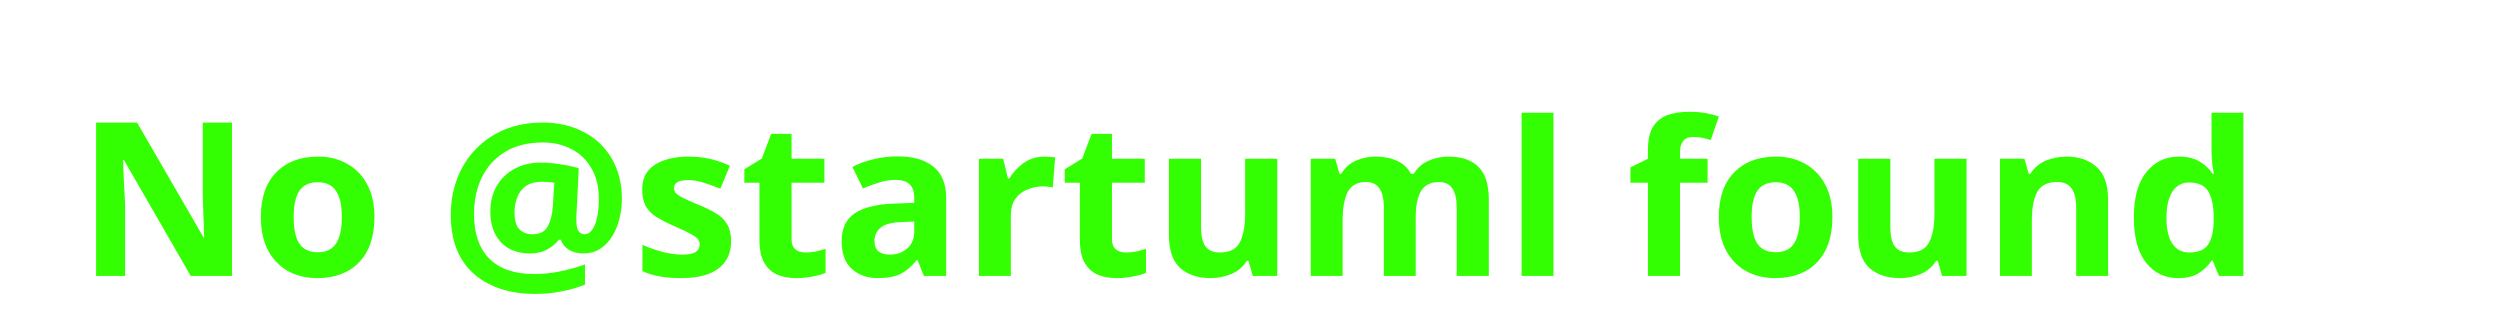
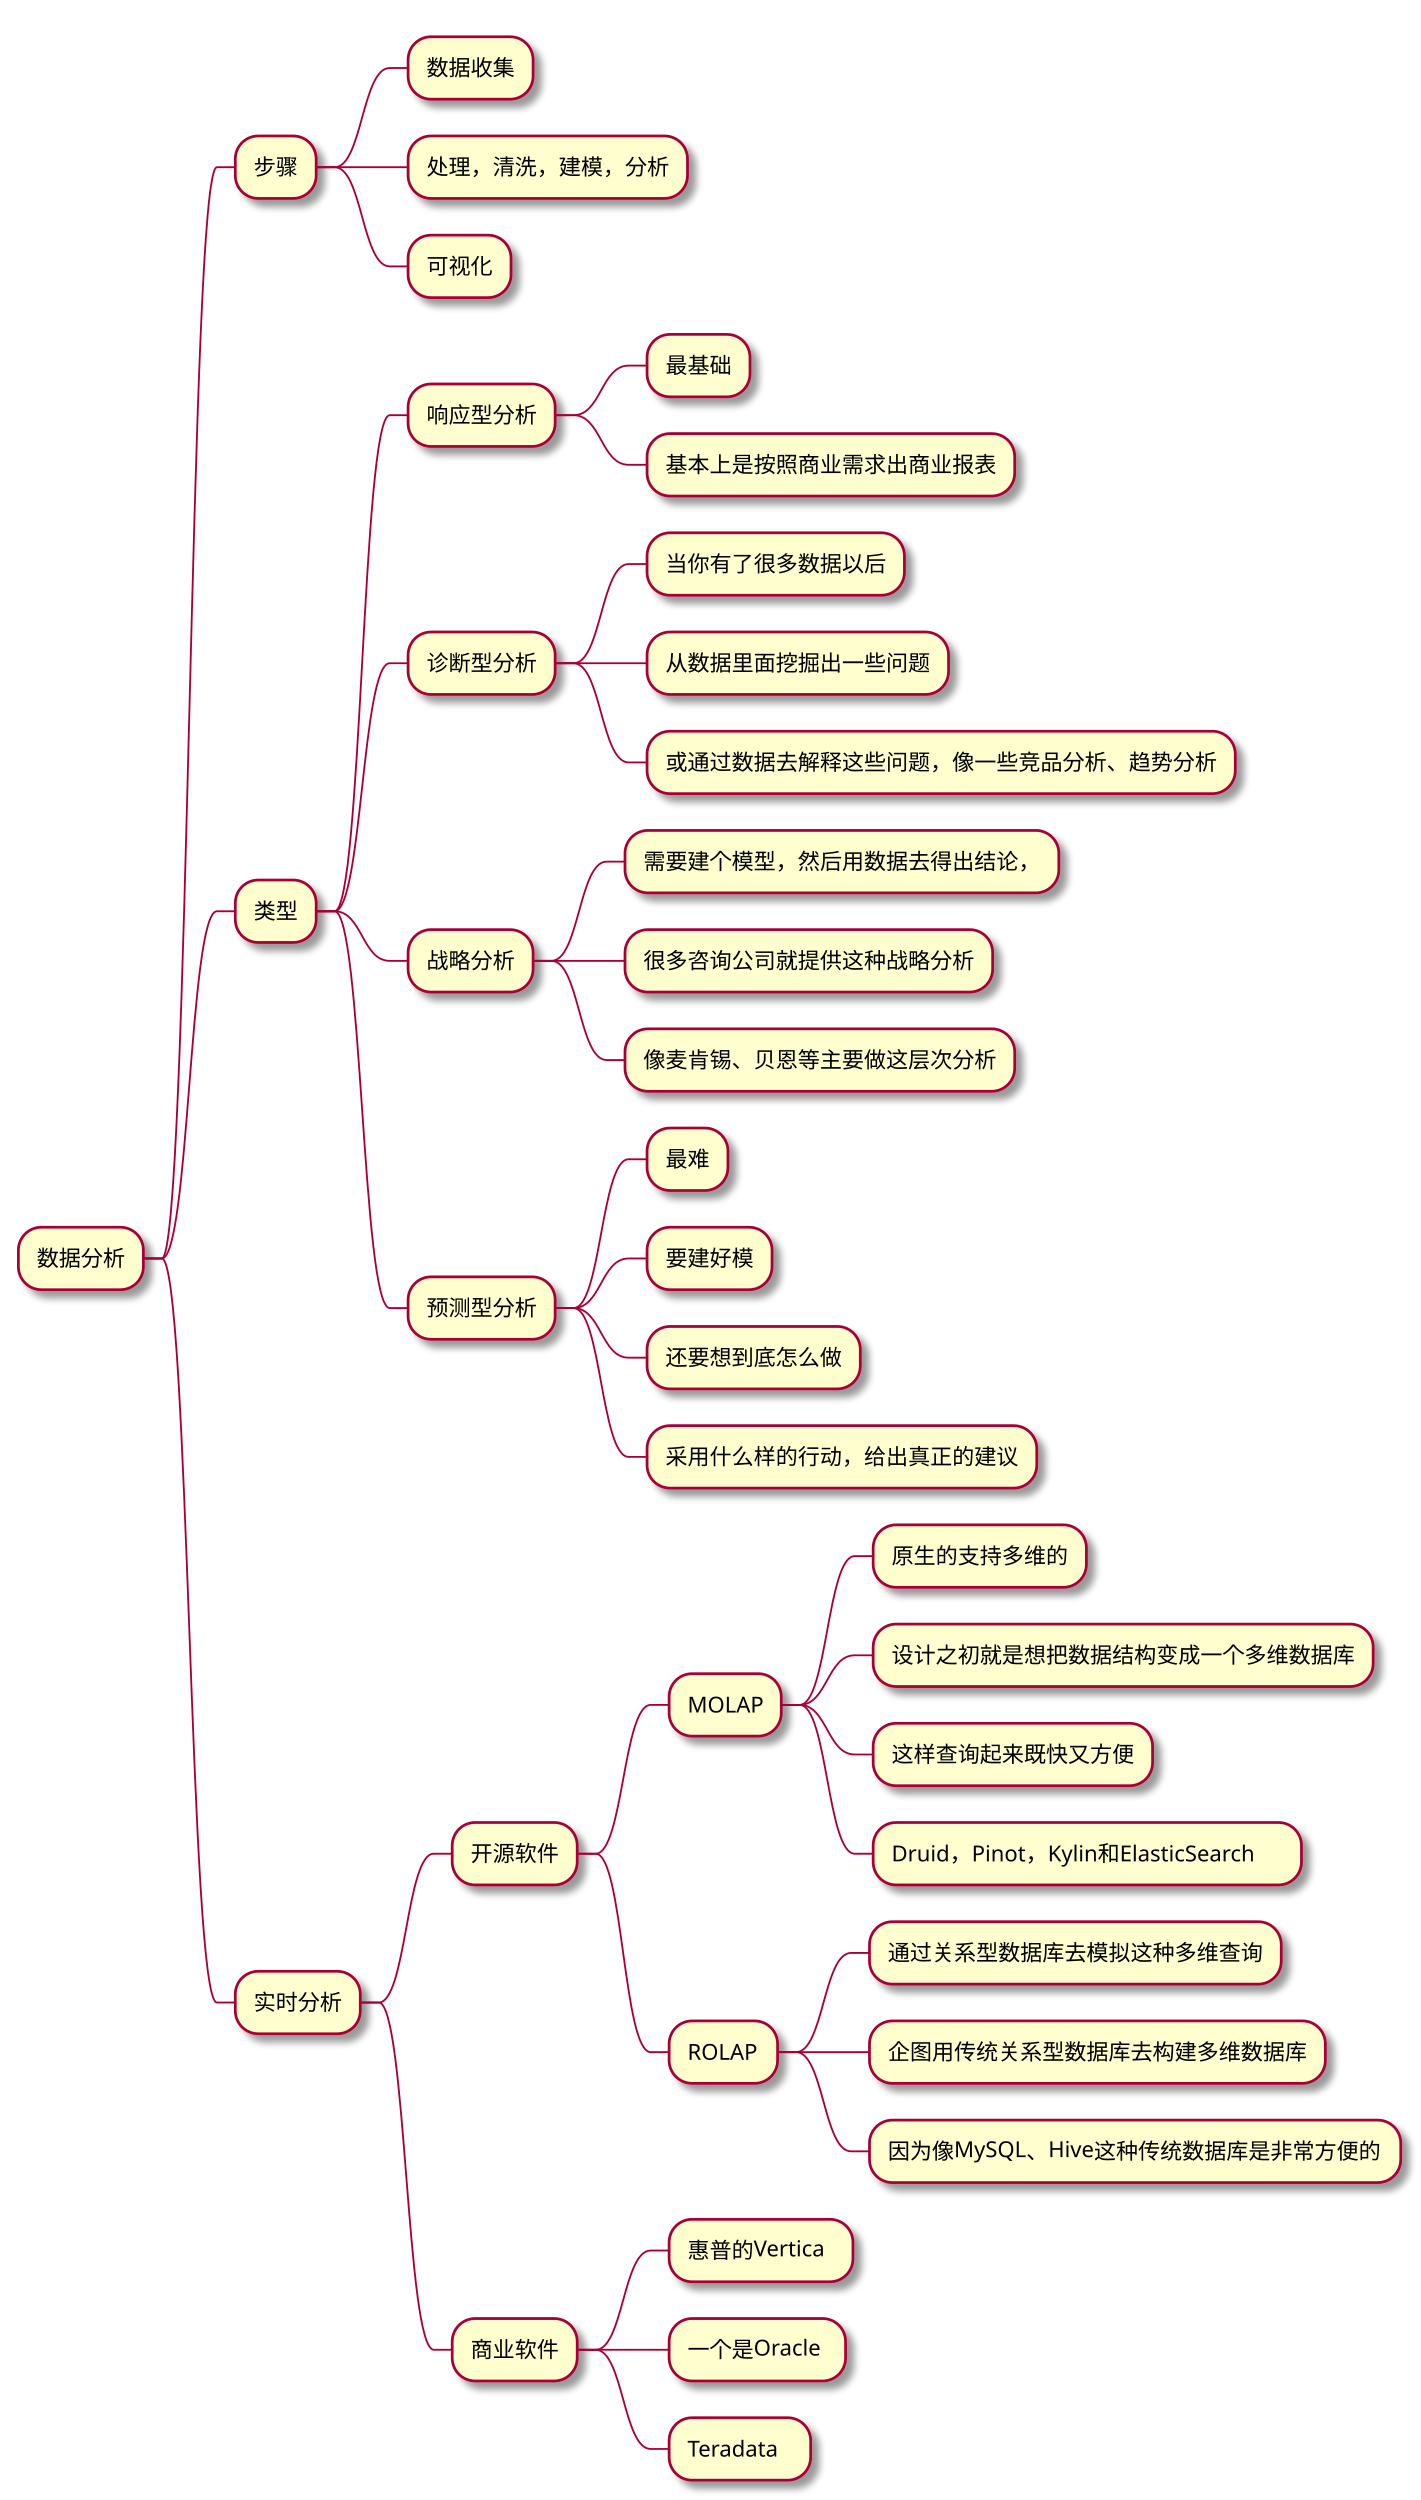
- <svg xmlns="http://www.w3.org/2000/svg" contentScriptType="application/ecmascript" contentStyleType="text/css" height="21px" preserveAspectRatio="none" style="width:163px;height:21px;background:#000000;" version="1.1" viewBox="0 0 163 21" width="163px" zoomAndPan="magnify">
-   <defs />
+ <svg xmlns="http://www.w3.org/2000/svg" contentScriptType="application/ecmascript" contentStyleType="text/css" height="1360px" preserveAspectRatio="none" style="width:773px;height:1360px;" version="1.1" viewBox="0 0 773 1360" width="773px" zoomAndPan="magnify">
+   <defs>
+     <filter height="300%" id="f12tyq7lng4sjz" width="300%" x="-1" y="-1">
+       <feGaussianBlur result="blurOut" stdDeviation="2.0" />
+       <feColorMatrix in="blurOut" result="blurOut2" type="matrix" values="0 0 0 0 0 0 0 0 0 0 0 0 0 0 0 0 0 0 .4 0" />
+       <feOffset dx="4.0" dy="4.0" in="blurOut2" result="blurOut3" />
+       <feBlend in="SourceGraphic" in2="blurOut3" mode="normal" />
+     </filter>
+   </defs>
  <g>
-     <text fill="#33FF02" font-family="sans-serif" font-size="14" font-weight="bold" lengthAdjust="spacingAndGlyphs" textLength="156" x="5" y="17.995">No @startuml found</text>
+     <rect fill="#FEFECE" filter="url(#f12tyq7lng4sjz)" height="33.969" rx="12.5" ry="12.5" style="stroke: #A80036; stroke-width: 1.5;" width="68" x="10" y="667.625" />
+     <text fill="#000000" font-family="sans-serif" font-size="12" lengthAdjust="spacingAndGlyphs" textLength="48" x="20" y="688.764">数据分析</text>
+     <rect fill="#FEFECE" filter="url(#f12tyq7lng4sjz)" height="33.969" rx="12.5" ry="12.5" style="stroke: #A80036; stroke-width: 1.5;" width="44" x="128" y="73.969" />
+     <text fill="#000000" font-family="sans-serif" font-size="12" lengthAdjust="spacingAndGlyphs" textLength="24" x="138" y="95.107">步骤</text>
+     <rect fill="#FEFECE" filter="url(#f12tyq7lng4sjz)" height="33.969" rx="12.5" ry="12.5" style="stroke: #A80036; stroke-width: 1.5;" width="68" x="222" y="20" />
+     <text fill="#000000" font-family="sans-serif" font-size="12" lengthAdjust="spacingAndGlyphs" textLength="48" x="232" y="41.139">数据收集</text>
+     <path d="M172,90.953 L182,90.953 C197,90.953 197,36.984 212,36.984 L222,36.984 " fill="none" style="stroke: #A80036; stroke-width: 1.0;" />
+     <rect fill="#FEFECE" filter="url(#f12tyq7lng4sjz)" height="33.969" rx="12.5" ry="12.5" style="stroke: #A80036; stroke-width: 1.5;" width="152" x="222" y="73.969" />
+     <text fill="#000000" font-family="sans-serif" font-size="12" lengthAdjust="spacingAndGlyphs" textLength="132" x="232" y="95.107">处理，清洗，建模，分析</text>
+     <path d="M172,90.953 L182,90.953 C197,90.953 197,90.953 212,90.953 L222,90.953 " fill="none" style="stroke: #A80036; stroke-width: 1.0;" />
+     <rect fill="#FEFECE" filter="url(#f12tyq7lng4sjz)" height="33.969" rx="12.5" ry="12.5" style="stroke: #A80036; stroke-width: 1.5;" width="56" x="222" y="127.938" />
+     <text fill="#000000" font-family="sans-serif" font-size="12" lengthAdjust="spacingAndGlyphs" textLength="36" x="232" y="149.076">可视化</text>
+     <path d="M172,90.953 L182,90.953 C197,90.953 197,144.922 212,144.922 L222,144.922 " fill="none" style="stroke: #A80036; stroke-width: 1.0;" />
+     <path d="M78,684.609 L88,684.609 C103,684.609 103,90.953 118,90.953 L128,90.953 " fill="none" style="stroke: #A80036; stroke-width: 1.0;" />
+     <rect fill="#FEFECE" filter="url(#f12tyq7lng4sjz)" height="33.969" rx="12.5" ry="12.5" style="stroke: #A80036; stroke-width: 1.5;" width="44" x="128" y="478.734" />
+     <text fill="#000000" font-family="sans-serif" font-size="12" lengthAdjust="spacingAndGlyphs" textLength="24" x="138" y="499.873">类型</text>
+     <rect fill="#FEFECE" filter="url(#f12tyq7lng4sjz)" height="33.969" rx="12.5" ry="12.5" style="stroke: #A80036; stroke-width: 1.5;" width="80" x="222" y="208.891" />
+     <text fill="#000000" font-family="sans-serif" font-size="12" lengthAdjust="spacingAndGlyphs" textLength="60" x="232" y="230.029">响应型分析</text>
+     <rect fill="#FEFECE" filter="url(#f12tyq7lng4sjz)" height="33.969" rx="12.5" ry="12.5" style="stroke: #A80036; stroke-width: 1.5;" width="56" x="352" y="181.906" />
+     <text fill="#000000" font-family="sans-serif" font-size="12" lengthAdjust="spacingAndGlyphs" textLength="36" x="362" y="203.045">最基础</text>
+     <path d="M302,225.875 L312,225.875 C327,225.875 327,198.891 342,198.891 L352,198.891 " fill="none" style="stroke: #A80036; stroke-width: 1.0;" />
+     <rect fill="#FEFECE" filter="url(#f12tyq7lng4sjz)" height="33.969" rx="12.5" ry="12.5" style="stroke: #A80036; stroke-width: 1.5;" width="200" x="352" y="235.875" />
+     <text fill="#000000" font-family="sans-serif" font-size="12" lengthAdjust="spacingAndGlyphs" textLength="180" x="362" y="257.014">基本上是按照商业需求出商业报表</text>
+     <path d="M302,225.875 L312,225.875 C327,225.875 327,252.859 342,252.859 L352,252.859 " fill="none" style="stroke: #A80036; stroke-width: 1.0;" />
+     <path d="M172,495.719 L182,495.719 C197,495.719 197,225.875 212,225.875 L222,225.875 " fill="none" style="stroke: #A80036; stroke-width: 1.0;" />
+     <rect fill="#FEFECE" filter="url(#f12tyq7lng4sjz)" height="33.969" rx="12.5" ry="12.5" style="stroke: #A80036; stroke-width: 1.5;" width="80" x="222" y="343.812" />
+     <text fill="#000000" font-family="sans-serif" font-size="12" lengthAdjust="spacingAndGlyphs" textLength="60" x="232" y="364.951">诊断型分析</text>
+     <rect fill="#FEFECE" filter="url(#f12tyq7lng4sjz)" height="33.969" rx="12.5" ry="12.5" style="stroke: #A80036; stroke-width: 1.5;" width="140" x="352" y="289.844" />
+     <text fill="#000000" font-family="sans-serif" font-size="12" lengthAdjust="spacingAndGlyphs" textLength="120" x="362" y="310.982">当你有了很多数据以后</text>
+     <path d="M302,360.797 L312,360.797 C327,360.797 327,306.828 342,306.828 L352,306.828 " fill="none" style="stroke: #A80036; stroke-width: 1.0;" />
+     <rect fill="#FEFECE" filter="url(#f12tyq7lng4sjz)" height="33.969" rx="12.5" ry="12.5" style="stroke: #A80036; stroke-width: 1.5;" width="164" x="352" y="343.812" />
+     <text fill="#000000" font-family="sans-serif" font-size="12" lengthAdjust="spacingAndGlyphs" textLength="144" x="362" y="364.951">从数据里面挖掘出一些问题</text>
+     <path d="M302,360.797 L312,360.797 C327,360.797 327,360.797 342,360.797 L352,360.797 " fill="none" style="stroke: #A80036; stroke-width: 1.0;" />
+     <rect fill="#FEFECE" filter="url(#f12tyq7lng4sjz)" height="33.969" rx="12.5" ry="12.5" style="stroke: #A80036; stroke-width: 1.5;" width="320" x="352" y="397.781" />
+     <text fill="#000000" font-family="sans-serif" font-size="12" lengthAdjust="spacingAndGlyphs" textLength="300" x="362" y="418.92">或通过数据去解释这些问题，像一些竞品分析、趋势分析</text>
+     <path d="M302,360.797 L312,360.797 C327,360.797 327,414.766 342,414.766 L352,414.766 " fill="none" style="stroke: #A80036; stroke-width: 1.0;" />
+     <path d="M172,495.719 L182,495.719 C197,495.719 197,360.797 212,360.797 L222,360.797 " fill="none" style="stroke: #A80036; stroke-width: 1.0;" />
+     <rect fill="#FEFECE" filter="url(#f12tyq7lng4sjz)" height="33.969" rx="12.5" ry="12.5" style="stroke: #A80036; stroke-width: 1.5;" width="68" x="222" y="505.719" />
+     <text fill="#000000" font-family="sans-serif" font-size="12" lengthAdjust="spacingAndGlyphs" textLength="48" x="232" y="526.857">战略分析</text>
+     <rect fill="#FEFECE" filter="url(#f12tyq7lng4sjz)" height="33.969" rx="12.5" ry="12.5" style="stroke: #A80036; stroke-width: 1.5;" width="236" x="340" y="451.75" />
+     <text fill="#000000" font-family="sans-serif" font-size="12" lengthAdjust="spacingAndGlyphs" textLength="216" x="350" y="472.889">需要建个模型，然后用数据去得出结论，</text>
+     <path d="M290,522.703 L300,522.703 C315,522.703 315,468.734 330,468.734 L340,468.734 " fill="none" style="stroke: #A80036; stroke-width: 1.0;" />
+     <rect fill="#FEFECE" filter="url(#f12tyq7lng4sjz)" height="33.969" rx="12.5" ry="12.5" style="stroke: #A80036; stroke-width: 1.5;" width="200" x="340" y="505.719" />
+     <text fill="#000000" font-family="sans-serif" font-size="12" lengthAdjust="spacingAndGlyphs" textLength="180" x="350" y="526.857">很多咨询公司就提供这种战略分析</text>
+     <path d="M290,522.703 L300,522.703 C315,522.703 315,522.703 330,522.703 L340,522.703 " fill="none" style="stroke: #A80036; stroke-width: 1.0;" />
+     <rect fill="#FEFECE" filter="url(#f12tyq7lng4sjz)" height="33.969" rx="12.5" ry="12.5" style="stroke: #A80036; stroke-width: 1.5;" width="212" x="340" y="559.688" />
+     <text fill="#000000" font-family="sans-serif" font-size="12" lengthAdjust="spacingAndGlyphs" textLength="192" x="350" y="580.826">像麦肯锡、贝恩等主要做这层次分析</text>
+     <path d="M290,522.703 L300,522.703 C315,522.703 315,576.672 330,576.672 L340,576.672 " fill="none" style="stroke: #A80036; stroke-width: 1.0;" />
+     <path d="M172,495.719 L182,495.719 C197,495.719 197,522.703 212,522.703 L222,522.703 " fill="none" style="stroke: #A80036; stroke-width: 1.0;" />
+     <rect fill="#FEFECE" filter="url(#f12tyq7lng4sjz)" height="33.969" rx="12.5" ry="12.5" style="stroke: #A80036; stroke-width: 1.5;" width="80" x="222" y="694.609" />
+     <text fill="#000000" font-family="sans-serif" font-size="12" lengthAdjust="spacingAndGlyphs" textLength="60" x="232" y="715.748">预测型分析</text>
+     <rect fill="#FEFECE" filter="url(#f12tyq7lng4sjz)" height="33.969" rx="12.5" ry="12.5" style="stroke: #A80036; stroke-width: 1.5;" width="44" x="352" y="613.656" />
+     <text fill="#000000" font-family="sans-serif" font-size="12" lengthAdjust="spacingAndGlyphs" textLength="24" x="362" y="634.795">最难</text>
+     <path d="M302,711.594 L312,711.594 C327,711.594 327,630.641 342,630.641 L352,630.641 " fill="none" style="stroke: #A80036; stroke-width: 1.0;" />
+     <rect fill="#FEFECE" filter="url(#f12tyq7lng4sjz)" height="33.969" rx="12.5" ry="12.5" style="stroke: #A80036; stroke-width: 1.5;" width="68" x="352" y="667.625" />
+     <text fill="#000000" font-family="sans-serif" font-size="12" lengthAdjust="spacingAndGlyphs" textLength="48" x="362" y="688.764">要建好模</text>
+     <path d="M302,711.594 L312,711.594 C327,711.594 327,684.609 342,684.609 L352,684.609 " fill="none" style="stroke: #A80036; stroke-width: 1.0;" />
+     <rect fill="#FEFECE" filter="url(#f12tyq7lng4sjz)" height="33.969" rx="12.5" ry="12.5" style="stroke: #A80036; stroke-width: 1.5;" width="116" x="352" y="721.594" />
+     <text fill="#000000" font-family="sans-serif" font-size="12" lengthAdjust="spacingAndGlyphs" textLength="96" x="362" y="742.732">还要想到底怎么做</text>
+     <path d="M302,711.594 L312,711.594 C327,711.594 327,738.578 342,738.578 L352,738.578 " fill="none" style="stroke: #A80036; stroke-width: 1.0;" />
+     <rect fill="#FEFECE" filter="url(#f12tyq7lng4sjz)" height="33.969" rx="12.5" ry="12.5" style="stroke: #A80036; stroke-width: 1.5;" width="212" x="352" y="775.562" />
+     <text fill="#000000" font-family="sans-serif" font-size="12" lengthAdjust="spacingAndGlyphs" textLength="192" x="362" y="796.701">采用什么样的行动，给出真正的建议</text>
+     <path d="M302,711.594 L312,711.594 C327,711.594 327,792.547 342,792.547 L352,792.547 " fill="none" style="stroke: #A80036; stroke-width: 1.0;" />
+     <path d="M172,495.719 L182,495.719 C197,495.719 197,711.594 212,711.594 L222,711.594 " fill="none" style="stroke: #A80036; stroke-width: 1.0;" />
+     <path d="M78,684.609 L88,684.609 C103,684.609 103,495.719 118,495.719 L128,495.719 " fill="none" style="stroke: #A80036; stroke-width: 1.0;" />
+     <rect fill="#FEFECE" filter="url(#f12tyq7lng4sjz)" height="33.969" rx="12.5" ry="12.5" style="stroke: #A80036; stroke-width: 1.5;" width="68" x="128" y="1072.391" />
+     <text fill="#000000" font-family="sans-serif" font-size="12" lengthAdjust="spacingAndGlyphs" textLength="48" x="138" y="1093.529">实时分析</text>
+     <rect fill="#FEFECE" filter="url(#f12tyq7lng4sjz)" height="33.969" rx="12.5" ry="12.5" style="stroke: #A80036; stroke-width: 1.5;" width="68" x="246" y="991.438" />
+     <text fill="#000000" font-family="sans-serif" font-size="12" lengthAdjust="spacingAndGlyphs" textLength="48" x="256" y="1012.576">开源软件</text>
+     <rect fill="#FEFECE" filter="url(#f12tyq7lng4sjz)" height="33.969" rx="12.5" ry="12.5" style="stroke: #A80036; stroke-width: 1.5;" width="61" x="364" y="910.484" />
+     <text fill="#000000" font-family="sans-serif" font-size="12" lengthAdjust="spacingAndGlyphs" textLength="41" x="374" y="931.623">MOLAP</text>
+     <rect fill="#FEFECE" filter="url(#f12tyq7lng4sjz)" height="33.969" rx="12.5" ry="12.5" style="stroke: #A80036; stroke-width: 1.5;" width="116" x="475" y="829.531" />
+     <text fill="#000000" font-family="sans-serif" font-size="12" lengthAdjust="spacingAndGlyphs" textLength="96" x="485" y="850.67">原生的支持多维的</text>
+     <path d="M425,927.469 L435,927.469 C450,927.469 450,846.516 465,846.516 L475,846.516 " fill="none" style="stroke: #A80036; stroke-width: 1.0;" />
+     <rect fill="#FEFECE" filter="url(#f12tyq7lng4sjz)" height="33.969" rx="12.5" ry="12.5" style="stroke: #A80036; stroke-width: 1.5;" width="272" x="475" y="883.5" />
+     <text fill="#000000" font-family="sans-serif" font-size="12" lengthAdjust="spacingAndGlyphs" textLength="252" x="485" y="904.639">设计之初就是想把数据结构变成一个多维数据库</text>
+     <path d="M425,927.469 L435,927.469 C450,927.469 450,900.484 465,900.484 L475,900.484 " fill="none" style="stroke: #A80036; stroke-width: 1.0;" />
+     <rect fill="#FEFECE" filter="url(#f12tyq7lng4sjz)" height="33.969" rx="12.5" ry="12.5" style="stroke: #A80036; stroke-width: 1.5;" width="152" x="475" y="937.469" />
+     <text fill="#000000" font-family="sans-serif" font-size="12" lengthAdjust="spacingAndGlyphs" textLength="132" x="485" y="958.607">这样查询起来既快又方便</text>
+     <path d="M425,927.469 L435,927.469 C450,927.469 450,954.453 465,954.453 L475,954.453 " fill="none" style="stroke: #A80036; stroke-width: 1.0;" />
+     <rect fill="#FEFECE" filter="url(#f12tyq7lng4sjz)" height="33.969" rx="12.5" ry="12.5" style="stroke: #A80036; stroke-width: 1.5;" width="233" x="475" y="991.438" />
+     <text fill="#000000" font-family="sans-serif" font-size="12" lengthAdjust="spacingAndGlyphs" textLength="213" x="485" y="1012.576">Druid，Pinot，Kylin和ElasticSearch</text>
+     <path d="M425,927.469 L435,927.469 C450,927.469 450,1008.422 465,1008.422 L475,1008.422 " fill="none" style="stroke: #A80036; stroke-width: 1.0;" />
+     <path d="M314,1008.422 L324,1008.422 C339,1008.422 339,927.469 354,927.469 L364,927.469 " fill="none" style="stroke: #A80036; stroke-width: 1.0;" />
+     <rect fill="#FEFECE" filter="url(#f12tyq7lng4sjz)" height="33.969" rx="12.5" ry="12.5" style="stroke: #A80036; stroke-width: 1.5;" width="59" x="364" y="1099.375" />
+     <text fill="#000000" font-family="sans-serif" font-size="12" lengthAdjust="spacingAndGlyphs" textLength="39" x="374" y="1120.514">ROLAP</text>
+     <rect fill="#FEFECE" filter="url(#f12tyq7lng4sjz)" height="33.969" rx="12.5" ry="12.5" style="stroke: #A80036; stroke-width: 1.5;" width="224" x="473" y="1045.406" />
+     <text fill="#000000" font-family="sans-serif" font-size="12" lengthAdjust="spacingAndGlyphs" textLength="204" x="483" y="1066.545">通过关系型数据库去模拟这种多维查询</text>
+     <path d="M423,1116.359 L433,1116.359 C448,1116.359 448,1062.391 463,1062.391 L473,1062.391 " fill="none" style="stroke: #A80036; stroke-width: 1.0;" />
+     <rect fill="#FEFECE" filter="url(#f12tyq7lng4sjz)" height="33.969" rx="12.5" ry="12.5" style="stroke: #A80036; stroke-width: 1.5;" width="248" x="473" y="1099.375" />
+     <text fill="#000000" font-family="sans-serif" font-size="12" lengthAdjust="spacingAndGlyphs" textLength="228" x="483" y="1120.514">企图用传统关系型数据库去构建多维数据库</text>
+     <path d="M423,1116.359 L433,1116.359 C448,1116.359 448,1116.359 463,1116.359 L473,1116.359 " fill="none" style="stroke: #A80036; stroke-width: 1.0;" />
+     <rect fill="#FEFECE" filter="url(#f12tyq7lng4sjz)" height="33.969" rx="12.5" ry="12.5" style="stroke: #A80036; stroke-width: 1.5;" width="289" x="473" y="1153.344" />
+     <text fill="#000000" font-family="sans-serif" font-size="12" lengthAdjust="spacingAndGlyphs" textLength="269" x="483" y="1174.482">因为像MySQL、Hive这种传统数据库是非常方便的</text>
+     <path d="M423,1116.359 L433,1116.359 C448,1116.359 448,1170.328 463,1170.328 L473,1170.328 " fill="none" style="stroke: #A80036; stroke-width: 1.0;" />
+     <path d="M314,1008.422 L324,1008.422 C339,1008.422 339,1116.359 354,1116.359 L364,1116.359 " fill="none" style="stroke: #A80036; stroke-width: 1.0;" />
+     <path d="M196,1089.375 L206,1089.375 C221,1089.375 221,1008.422 236,1008.422 L246,1008.422 " fill="none" style="stroke: #A80036; stroke-width: 1.0;" />
+     <rect fill="#FEFECE" filter="url(#f12tyq7lng4sjz)" height="33.969" rx="12.5" ry="12.5" style="stroke: #A80036; stroke-width: 1.5;" width="68" x="246" y="1261.281" />
+     <text fill="#000000" font-family="sans-serif" font-size="12" lengthAdjust="spacingAndGlyphs" textLength="48" x="256" y="1282.42">商业软件</text>
+     <rect fill="#FEFECE" filter="url(#f12tyq7lng4sjz)" height="33.969" rx="12.5" ry="12.5" style="stroke: #A80036; stroke-width: 1.5;" width="100" x="364" y="1207.312" />
+     <text fill="#000000" font-family="sans-serif" font-size="12" lengthAdjust="spacingAndGlyphs" textLength="80" x="374" y="1228.451">惠普的Vertica</text>
+     <path d="M314,1278.266 L324,1278.266 C339,1278.266 339,1224.297 354,1224.297 L364,1224.297 " fill="none" style="stroke: #A80036; stroke-width: 1.0;" />
+     <rect fill="#FEFECE" filter="url(#f12tyq7lng4sjz)" height="33.969" rx="12.5" ry="12.5" style="stroke: #A80036; stroke-width: 1.5;" width="96" x="364" y="1261.281" />
+     <text fill="#000000" font-family="sans-serif" font-size="12" lengthAdjust="spacingAndGlyphs" textLength="76" x="374" y="1282.42">一个是Oracle</text>
+     <path d="M314,1278.266 L324,1278.266 C339,1278.266 339,1278.266 354,1278.266 L364,1278.266 " fill="none" style="stroke: #A80036; stroke-width: 1.0;" />
+     <rect fill="#FEFECE" filter="url(#f12tyq7lng4sjz)" height="33.969" rx="12.5" ry="12.5" style="stroke: #A80036; stroke-width: 1.5;" width="77" x="364" y="1315.25" />
+     <text fill="#000000" font-family="sans-serif" font-size="12" lengthAdjust="spacingAndGlyphs" textLength="57" x="374" y="1336.389">Teradata</text>
+     <path d="M314,1278.266 L324,1278.266 C339,1278.266 339,1332.234 354,1332.234 L364,1332.234 " fill="none" style="stroke: #A80036; stroke-width: 1.0;" />
+     <path d="M196,1089.375 L206,1089.375 C221,1089.375 221,1278.266 236,1278.266 L246,1278.266 " fill="none" style="stroke: #A80036; stroke-width: 1.0;" />
+     <path d="M78,684.609 L88,684.609 C103,684.609 103,1089.375 118,1089.375 L128,1089.375 " fill="none" style="stroke: #A80036; stroke-width: 1.0;" />
  </g>
</svg>
